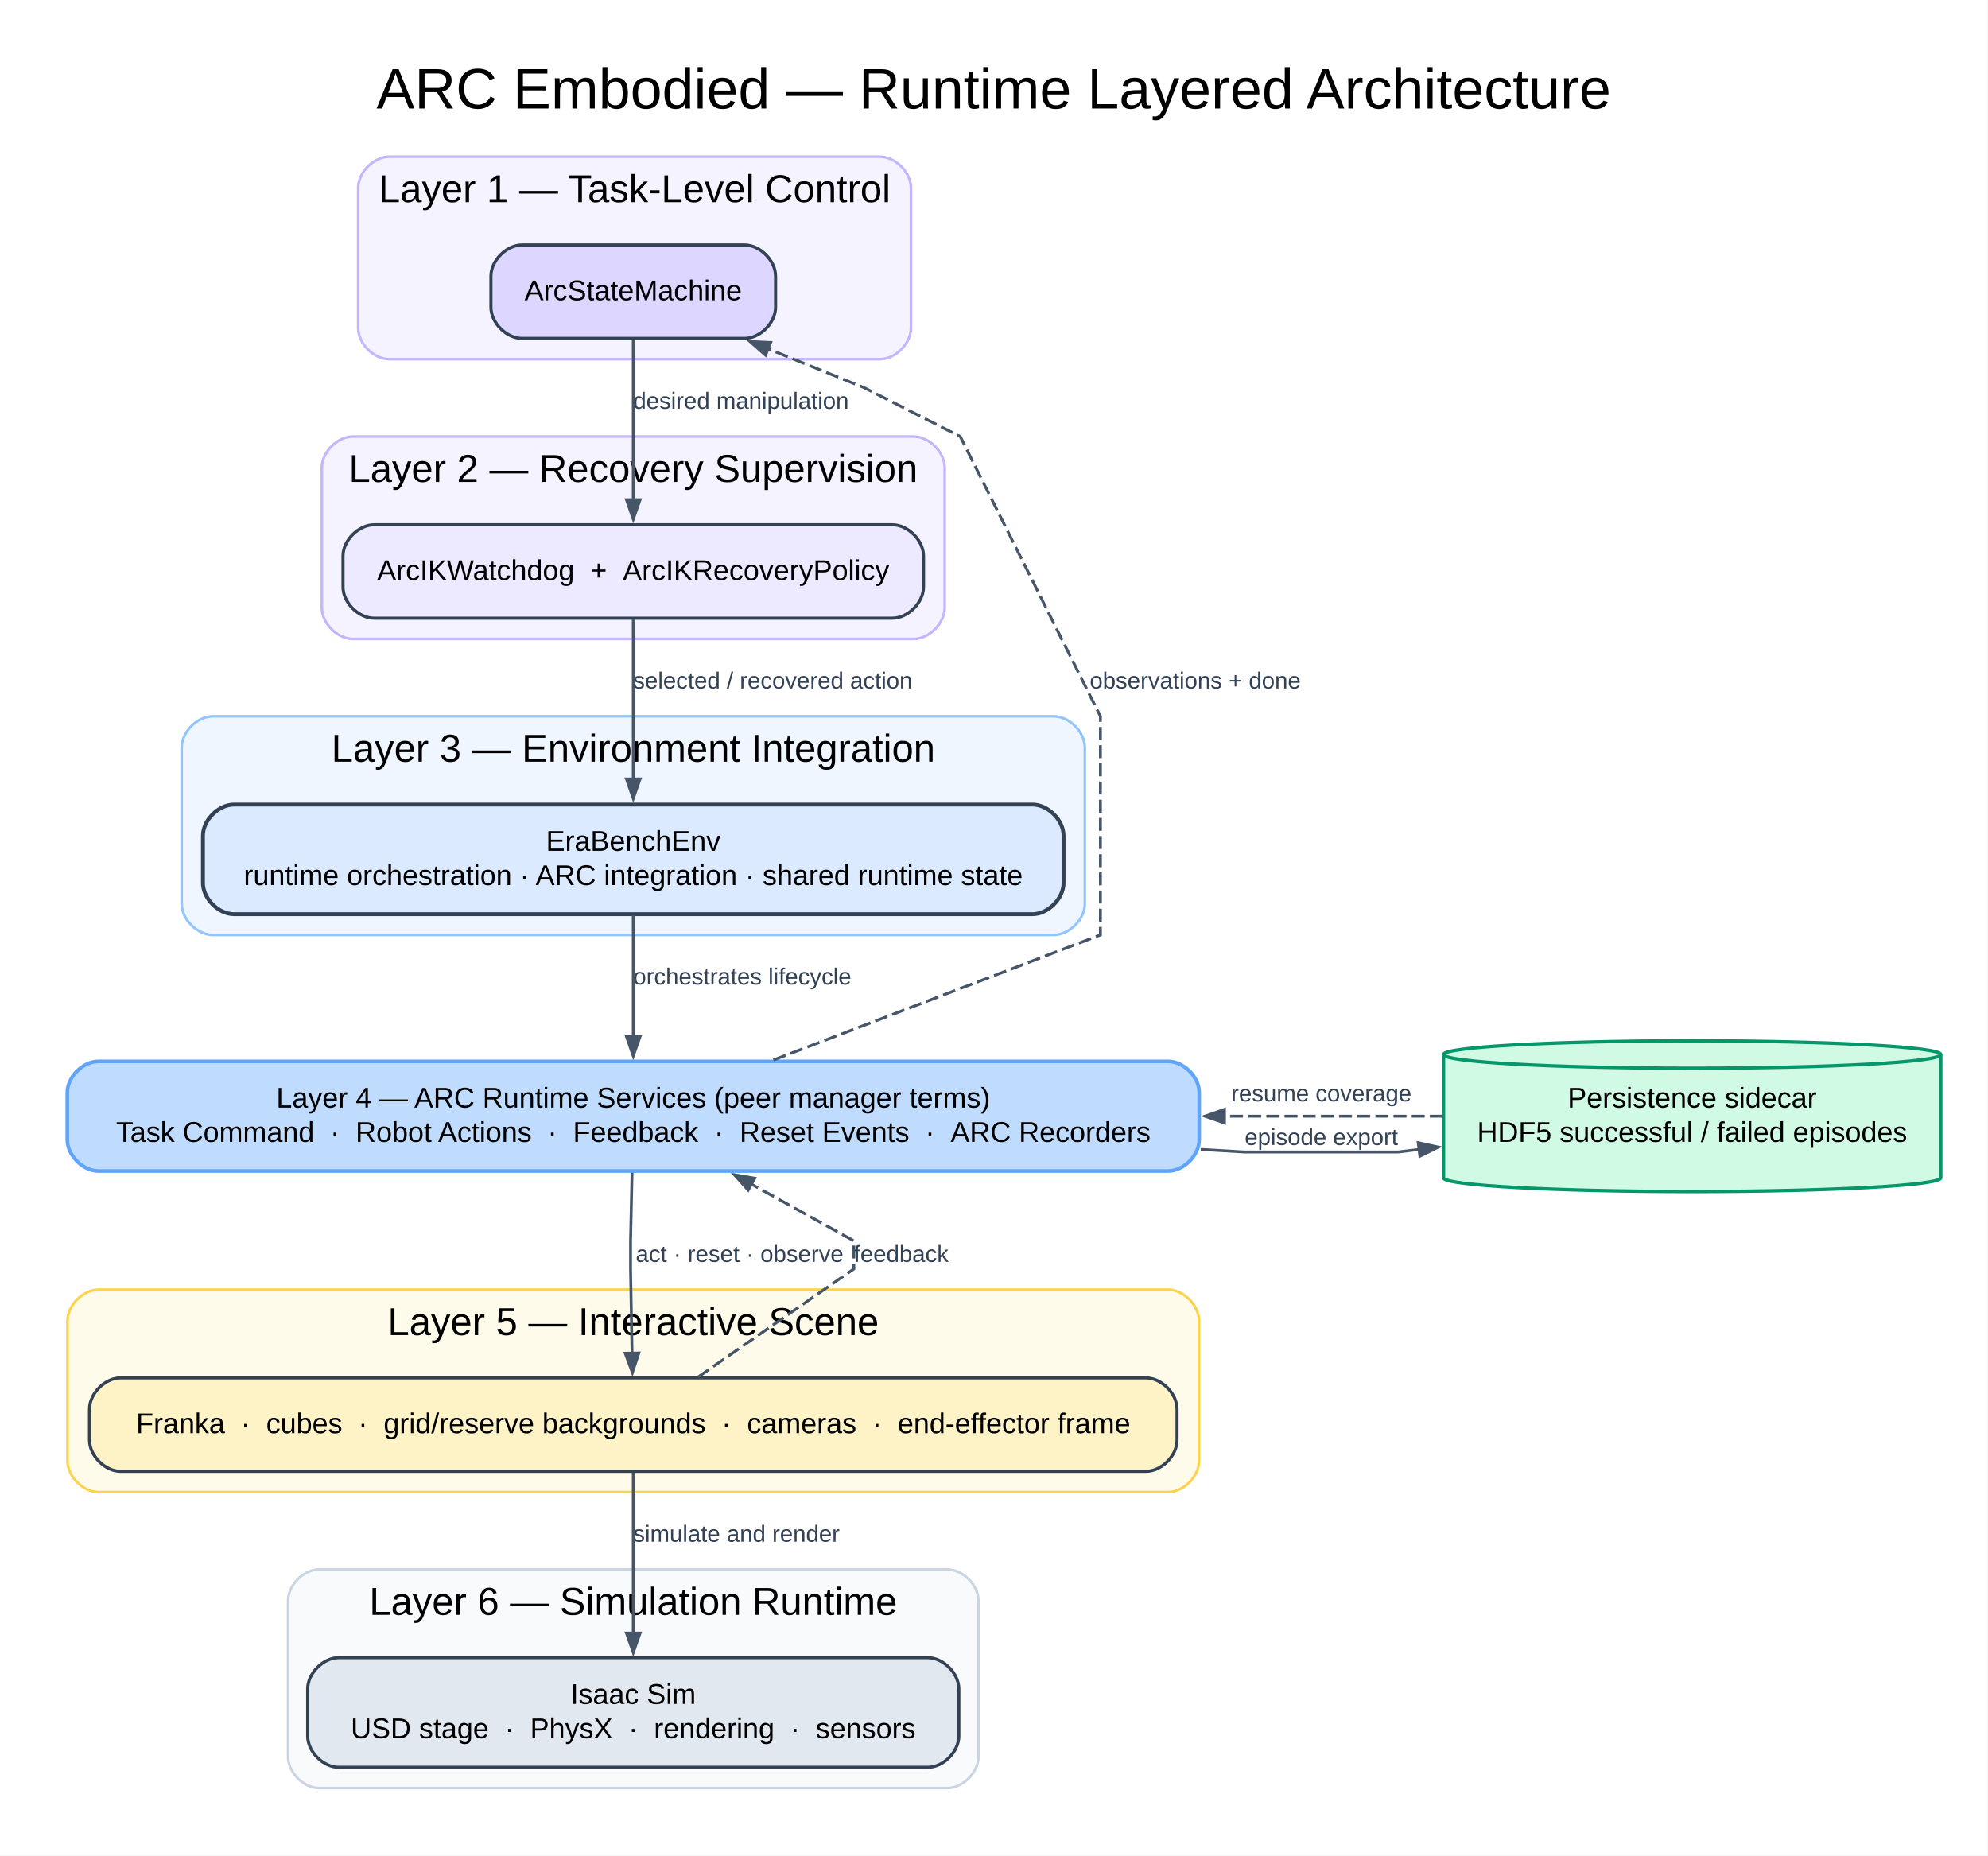
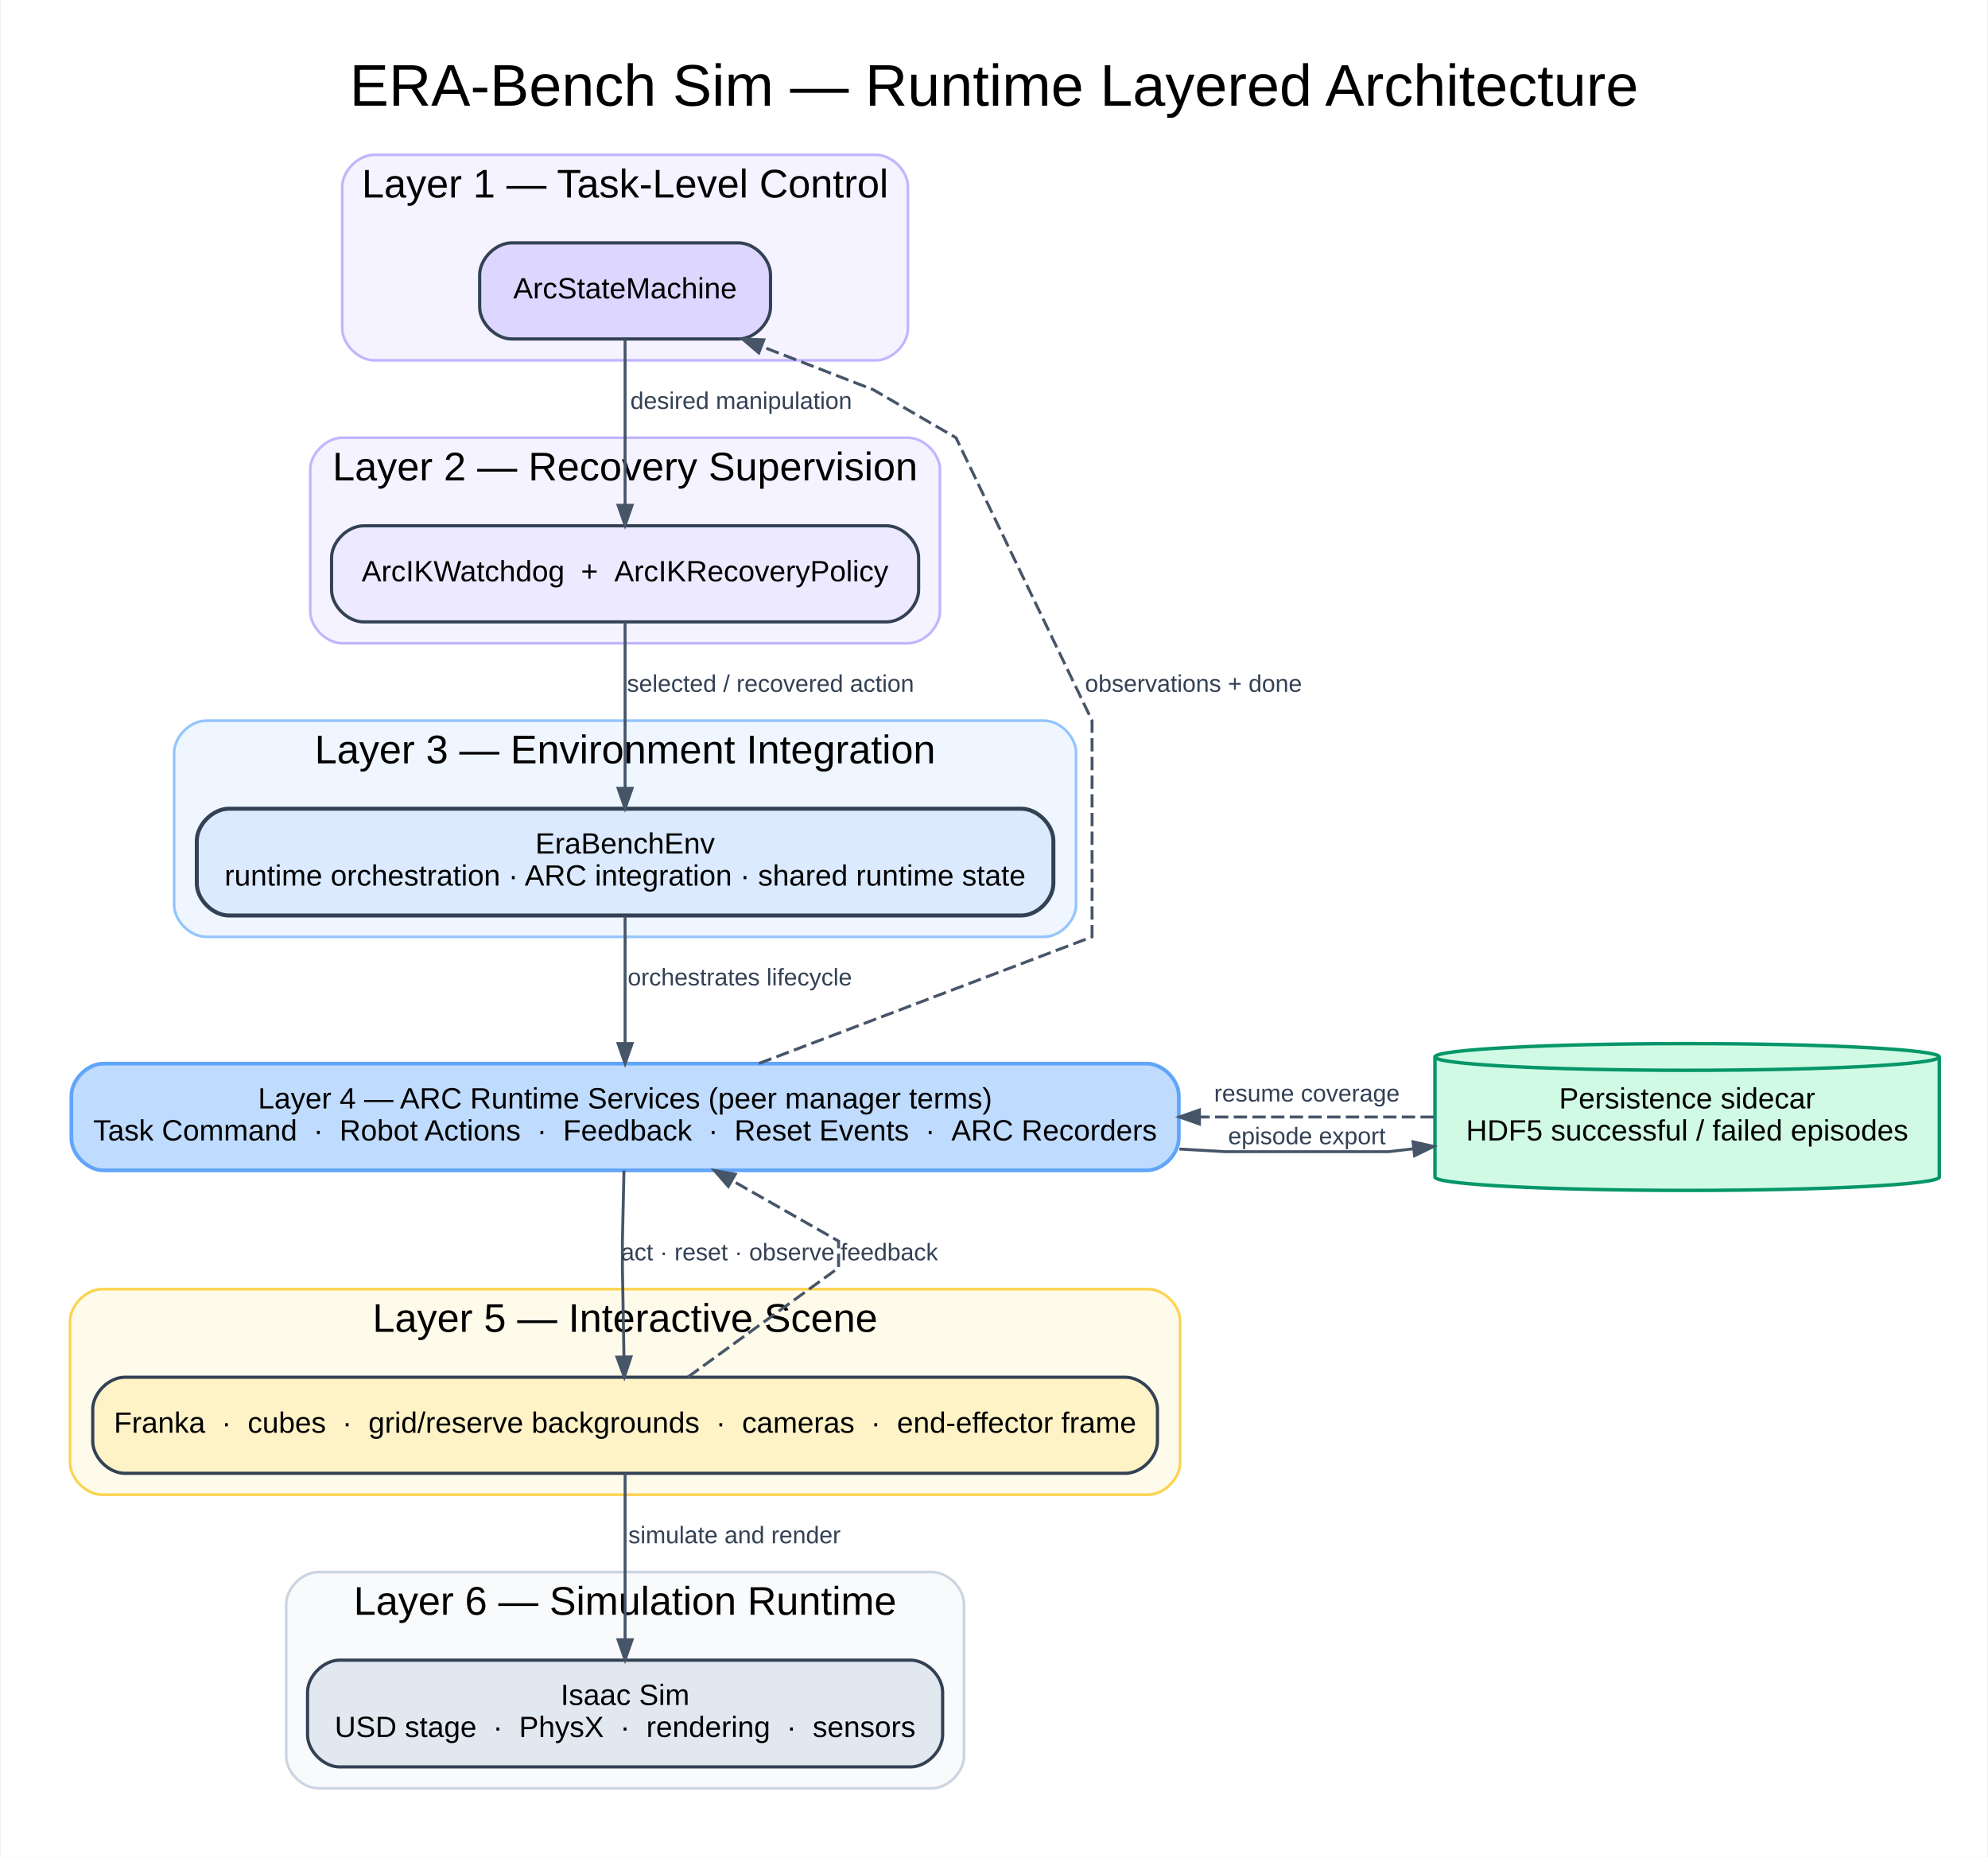
- <svg xmlns="http://www.w3.org/2000/svg" width="766pt" height="715pt" viewBox="0.00 0.00 766.00 715.00">
-   <g id="graph0" class="graph" transform="scale(1 1) rotate(0) translate(18 696.96)">
-     <polygon fill="white" stroke="none" points="-18,18 -18,-696.96 747.8,-696.96 747.8,18 -18,18" />
-     <text xml:space="preserve" text-anchor="middle" x="364.9" y="-655.16" font-family="Arial" font-size="22.00">ARC Embodied — Runtime Layered Architecture</text>
+ <svg xmlns="http://www.w3.org/2000/svg" width="745pt" height="696pt" viewBox="0.00 0.00 744.50 696.00">
+   <g id="graph0" class="graph" transform="scale(1 1) rotate(0) translate(18 678)">
+     <polygon fill="white" stroke="transparent" points="-18,18 -18,-678 726.5,-678 726.5,18 -18,18" />
+     <text text-anchor="middle" x="354.25" y="-638.4" font-family="Arial" font-size="22.00">ERA-Bench Sim — Runtime Layered Architecture</text>
    <g id="clust1" class="cluster">
-       <path fill="#f5f3ff" stroke="#c4b5fd" d="M132,-558.56C132,-558.56 321,-558.56 321,-558.56 327,-558.56 333,-564.56 333,-570.56 333,-570.56 333,-624.56 333,-624.56 333,-630.56 327,-636.56 321,-636.56 321,-636.56 132,-636.56 132,-636.56 126,-636.56 120,-630.56 120,-624.56 120,-624.56 120,-570.56 120,-570.56 120,-564.56 126,-558.56 132,-558.56" />
-       <text xml:space="preserve" text-anchor="middle" x="226.5" y="-619.06" font-family="Arial" font-size="15.00">Layer 1 — Task-Level Control</text>
+       <path fill="#f5f3ff" stroke="#c4b5fd" d="M122,-543C122,-543 310,-543 310,-543 316,-543 322,-549 322,-555 322,-555 322,-608 322,-608 322,-614 316,-620 310,-620 310,-620 122,-620 122,-620 116,-620 110,-614 110,-608 110,-608 110,-555 110,-555 110,-549 116,-543 122,-543" />
+       <text text-anchor="middle" x="216" y="-604" font-family="Arial" font-size="15.00">Layer 1 — Task-Level Control</text>
    </g>
    <g id="clust2" class="cluster">
-       <path fill="#f5f3ff" stroke="#c4b5fd" d="M118,-450.76C118,-450.76 334,-450.76 334,-450.76 340,-450.76 346,-456.76 346,-462.76 346,-462.76 346,-516.76 346,-516.76 346,-522.76 340,-528.76 334,-528.76 334,-528.76 118,-528.76 118,-528.76 112,-528.76 106,-522.76 106,-516.76 106,-516.76 106,-462.76 106,-462.76 106,-456.76 112,-450.76 118,-450.76" />
-       <text xml:space="preserve" text-anchor="middle" x="226" y="-511.26" font-family="Arial" font-size="15.00">Layer 2 — Recovery Supervision</text>
+       <path fill="#f5f3ff" stroke="#c4b5fd" d="M110,-437C110,-437 322,-437 322,-437 328,-437 334,-443 334,-449 334,-449 334,-502 334,-502 334,-508 328,-514 322,-514 322,-514 110,-514 110,-514 104,-514 98,-508 98,-502 98,-502 98,-449 98,-449 98,-443 104,-437 110,-437" />
+       <text text-anchor="middle" x="216" y="-498" font-family="Arial" font-size="15.00">Layer 2 — Recovery Supervision</text>
    </g>
    <g id="clust3" class="cluster">
-       <path fill="#eff6ff" stroke="#93c5fd" d="M64,-336.72C64,-336.72 388,-336.72 388,-336.72 394,-336.72 400,-342.72 400,-348.72 400,-348.72 400,-408.96 400,-408.96 400,-414.96 394,-420.96 388,-420.96 388,-420.96 64,-420.96 64,-420.96 58,-420.96 52,-414.96 52,-408.96 52,-408.96 52,-348.72 52,-348.72 52,-342.72 58,-336.72 64,-336.72" />
-       <text xml:space="preserve" text-anchor="middle" x="226" y="-403.46" font-family="Arial" font-size="15.00">Layer 3 — Environment Integration</text>
+       <path fill="#eff6ff" stroke="#93c5fd" d="M59,-327C59,-327 373,-327 373,-327 379,-327 385,-333 385,-339 385,-339 385,-396 385,-396 385,-402 379,-408 373,-408 373,-408 59,-408 59,-408 53,-408 47,-402 47,-396 47,-396 47,-339 47,-339 47,-333 53,-327 59,-327" />
+       <text text-anchor="middle" x="216" y="-392" font-family="Arial" font-size="15.00">Layer 3 — Environment Integration</text>
    </g>
    <g id="clust4" class="cluster">
-       <path fill="#fffbeb" stroke="#fcd34d" d="M20,-122.04C20,-122.04 432,-122.04 432,-122.04 438,-122.04 444,-128.04 444,-134.04 444,-134.04 444,-188.04 444,-188.04 444,-194.04 438,-200.04 432,-200.04 432,-200.04 20,-200.04 20,-200.04 14,-200.04 8,-194.04 8,-188.04 8,-188.04 8,-134.04 8,-134.04 8,-128.04 14,-122.04 20,-122.04" />
-       <text xml:space="preserve" text-anchor="middle" x="226" y="-182.54" font-family="Arial" font-size="15.00">Layer 5 — Interactive Scene</text>
+       <path fill="#fffbeb" stroke="#fcd34d" d="M20,-118C20,-118 412,-118 412,-118 418,-118 424,-124 424,-130 424,-130 424,-183 424,-183 424,-189 418,-195 412,-195 412,-195 20,-195 20,-195 14,-195 8,-189 8,-183 8,-183 8,-130 8,-130 8,-124 14,-118 20,-118" />
+       <text text-anchor="middle" x="216" y="-179" font-family="Arial" font-size="15.00">Layer 5 — Interactive Scene</text>
    </g>
    <g id="clust5" class="cluster">
-       <path fill="#f8fafc" stroke="#cbd5e1" d="M105,-8C105,-8 347,-8 347,-8 353,-8 359,-14 359,-20 359,-20 359,-80.24 359,-80.24 359,-86.24 353,-92.24 347,-92.24 347,-92.24 105,-92.24 105,-92.24 99,-92.24 93,-86.24 93,-80.24 93,-80.24 93,-20 93,-20 93,-14 99,-8 105,-8" />
-       <text xml:space="preserve" text-anchor="middle" x="226" y="-74.74" font-family="Arial" font-size="15.00">Layer 6 — Simulation Runtime</text>
+       <path fill="#f8fafc" stroke="#cbd5e1" d="M101,-8C101,-8 331,-8 331,-8 337,-8 343,-14 343,-20 343,-20 343,-77 343,-77 343,-83 337,-89 331,-89 331,-89 101,-89 101,-89 95,-89 89,-83 89,-77 89,-77 89,-20 89,-20 89,-14 95,-8 101,-8" />
+       <text text-anchor="middle" x="216" y="-73" font-family="Arial" font-size="15.00">Layer 6 — Simulation Runtime</text>
    </g>
    <g id="node1" class="node">
-       <path fill="#ddd6fe" stroke="#334155" stroke-width="1.2" d="M268.84,-602.56C268.84,-602.56 183.16,-602.56 183.16,-602.56 177.16,-602.56 171.16,-596.56 171.16,-590.56 171.16,-590.56 171.16,-578.56 171.16,-578.56 171.16,-572.56 177.16,-566.56 183.16,-566.56 183.16,-566.56 268.84,-566.56 268.84,-566.56 274.84,-566.56 280.84,-572.56 280.84,-578.56 280.84,-578.56 280.84,-590.56 280.84,-590.56 280.84,-596.56 274.84,-602.56 268.84,-602.56" />
-       <text xml:space="preserve" text-anchor="middle" x="226" y="-581.26" font-family="Arial" font-size="11.00">ArcStateMachine</text>
+       <path fill="#ddd6fe" stroke="#334155" stroke-width="1.2" d="M258.5,-587C258.5,-587 173.5,-587 173.5,-587 167.5,-587 161.5,-581 161.5,-575 161.5,-575 161.5,-563 161.5,-563 161.5,-557 167.5,-551 173.5,-551 173.5,-551 258.5,-551 258.5,-551 264.5,-551 270.5,-557 270.5,-563 270.5,-563 270.5,-575 270.5,-575 270.5,-581 264.5,-587 258.5,-587" />
+       <text text-anchor="middle" x="216" y="-566.2" font-family="Arial" font-size="11.00">ArcStateMachine</text>
    </g>
    <g id="node2" class="node">
-       <path fill="#ede9fe" stroke="#334155" stroke-width="1.2" d="M325.84,-494.76C325.84,-494.76 126.16,-494.76 126.16,-494.76 120.16,-494.76 114.16,-488.76 114.16,-482.76 114.16,-482.76 114.16,-470.76 114.16,-470.76 114.16,-464.76 120.16,-458.76 126.16,-458.76 126.16,-458.76 325.84,-458.76 325.84,-458.76 331.84,-458.76 337.84,-464.76 337.84,-470.76 337.84,-470.76 337.84,-482.76 337.84,-482.76 337.84,-488.76 331.84,-494.76 325.84,-494.76" />
-       <text xml:space="preserve" text-anchor="middle" x="226" y="-473.46" font-family="Arial" font-size="11.00">ArcIKWatchdog  +  ArcIKRecoveryPolicy</text>
+       <path fill="#ede9fe" stroke="#334155" stroke-width="1.2" d="M314,-481C314,-481 118,-481 118,-481 112,-481 106,-475 106,-469 106,-469 106,-457 106,-457 106,-451 112,-445 118,-445 118,-445 314,-445 314,-445 320,-445 326,-451 326,-457 326,-457 326,-469 326,-469 326,-475 320,-481 314,-481" />
+       <text text-anchor="middle" x="216" y="-460.2" font-family="Arial" font-size="11.00">ArcIKWatchdog  +  ArcIKRecoveryPolicy</text>
    </g>
    <g id="edge1" class="edge">
-       <path fill="none" stroke="#475569" stroke-width="1.1" d="M226,-566.09C226,-549.24 226,-523.52 226,-504.18" />
-       <polygon fill="#475569" stroke="#475569" stroke-width="1.1" points="228.63,-504.42 226,-496.92 223.38,-504.42 228.63,-504.42" />
-       <text xml:space="preserve" text-anchor="middle" x="267.53" y="-539.46" font-family="Arial" font-size="9.00" fill="#334155">desired manipulation</text>
+       <path fill="none" stroke="#475569" stroke-width="1.1" d="M216,-550.83C216,-533.97 216,-508.06 216,-488.94" />
+       <polygon fill="#475569" stroke="#475569" stroke-width="1.1" points="218.63,-488.7 216,-481.2 213.38,-488.7 218.63,-488.7" />
+       <text text-anchor="middle" x="259.5" y="-524.8" font-family="Arial" font-size="9.00" fill="#334155">desired manipulation</text>
    </g>
    <g id="node3" class="node">
-       <path fill="#dbeafe" stroke="#334155" stroke-width="1.5" d="M379.81,-386.96C379.81,-386.96 72.19,-386.96 72.19,-386.96 66.19,-386.96 60.19,-380.96 60.19,-374.96 60.19,-374.96 60.19,-356.72 60.19,-356.72 60.19,-350.72 66.19,-344.72 72.19,-344.72 72.19,-344.72 379.81,-344.72 379.81,-344.72 385.81,-344.72 391.81,-350.72 391.81,-356.72 391.81,-356.72 391.81,-374.96 391.81,-374.96 391.81,-380.96 385.81,-386.96 379.81,-386.96" />
-       <text xml:space="preserve" text-anchor="middle" x="226" y="-369.14" font-family="Arial" font-size="11.00">EraBenchEnv</text>
-       <text xml:space="preserve" text-anchor="middle" x="226" y="-355.94" font-family="Arial" font-size="11.00">runtime orchestration · ARC integration · shared runtime state</text>
+       <path fill="#dbeafe" stroke="#334155" stroke-width="1.5" d="M364.5,-375C364.5,-375 67.5,-375 67.5,-375 61.5,-375 55.5,-369 55.5,-363 55.5,-363 55.5,-347 55.5,-347 55.5,-341 61.5,-335 67.5,-335 67.5,-335 364.5,-335 364.5,-335 370.5,-335 376.5,-341 376.5,-347 376.5,-347 376.5,-363 376.5,-363 376.5,-369 370.5,-375 364.5,-375" />
+       <text text-anchor="middle" x="216" y="-358.2" font-family="Arial" font-size="11.00">EraBenchEnv</text>
+       <text text-anchor="middle" x="216" y="-346.2" font-family="Arial" font-size="11.00">runtime orchestration · ARC integration · shared runtime state</text>
    </g>
    <g id="edge2" class="edge">
-       <path fill="none" stroke="#475569" stroke-width="1.1" d="M226,-458.26C226,-441.65 226,-416.35 226,-396.57" />
-       <polygon fill="#475569" stroke="#475569" stroke-width="1.1" points="228.63,-396.81 226,-389.31 223.38,-396.81 228.63,-396.81" />
-       <text xml:space="preserve" text-anchor="middle" x="279.78" y="-431.66" font-family="Arial" font-size="9.00" fill="#334155">selected / recovered action</text>
+       <path fill="none" stroke="#475569" stroke-width="1.1" d="M216,-444.97C216,-428.2 216,-402.34 216,-382.81" />
+       <polygon fill="#475569" stroke="#475569" stroke-width="1.1" points="218.63,-382.64 216,-375.14 213.38,-382.64 218.63,-382.64" />
+       <text text-anchor="middle" x="270.5" y="-418.8" font-family="Arial" font-size="9.00" fill="#334155">selected / recovered action</text>
    </g>
    <g id="node4" class="node">
-       <path fill="#bfdbfe" stroke="#60a5fa" stroke-width="1.4" d="M432.07,-288C432.07,-288 19.93,-288 19.93,-288 13.93,-288 7.93,-282 7.93,-276 7.93,-276 7.93,-257.76 7.93,-257.76 7.93,-251.76 13.93,-245.76 19.93,-245.76 19.93,-245.76 432.07,-245.76 432.07,-245.76 438.07,-245.76 444.07,-251.76 444.07,-257.76 444.07,-257.76 444.07,-276 444.07,-276 444.07,-282 438.07,-288 432.07,-288" />
-       <text xml:space="preserve" text-anchor="middle" x="226" y="-270.18" font-family="Arial" font-size="11.00">Layer 4 — ARC Runtime Services (peer manager terms)</text>
-       <text xml:space="preserve" text-anchor="middle" x="226" y="-256.98" font-family="Arial" font-size="11.00">Task Command  ·  Robot Actions  ·  Feedback  ·  Reset Events  ·  ARC Recorders</text>
+       <path fill="#bfdbfe" stroke="#60a5fa" stroke-width="1.4" d="M411.5,-279.5C411.5,-279.5 20.5,-279.5 20.5,-279.5 14.5,-279.5 8.5,-273.5 8.5,-267.5 8.5,-267.5 8.5,-251.5 8.5,-251.5 8.5,-245.5 14.5,-239.5 20.5,-239.5 20.5,-239.5 411.5,-239.5 411.5,-239.5 417.5,-239.5 423.5,-245.5 423.5,-251.5 423.5,-251.5 423.5,-267.5 423.5,-267.5 423.5,-273.5 417.5,-279.5 411.5,-279.5" />
+       <text text-anchor="middle" x="216" y="-262.7" font-family="Arial" font-size="11.00">Layer 4 — ARC Runtime Services (peer manager terms)</text>
+       <text text-anchor="middle" x="216" y="-250.7" font-family="Arial" font-size="11.00">Task Command  ·  Robot Actions  ·  Feedback  ·  Reset Events  ·  ARC Recorders</text>
    </g>
    <g id="edge3" class="edge">
-       <path fill="none" stroke="#475569" stroke-width="1.1" d="M226,-344.28C226,-330.65 226,-312.56 226,-297.4" />
-       <polygon fill="#475569" stroke="#475569" stroke-width="1.1" points="228.63,-297.58 226,-290.08 223.38,-297.58 228.63,-297.58" />
-       <text xml:space="preserve" text-anchor="middle" x="268.02" y="-317.62" font-family="Arial" font-size="9.00" fill="#334155">orchestrates lifecycle</text>
+       <path fill="none" stroke="#475569" stroke-width="1.1" d="M216,-334.63C216,-320.87 216,-302.23 216,-287.09" />
+       <polygon fill="#475569" stroke="#475569" stroke-width="1.1" points="218.63,-287.03 216,-279.53 213.38,-287.03 218.63,-287.03" />
+       <text text-anchor="middle" x="259" y="-308.8" font-family="Arial" font-size="9.00" fill="#334155">orchestrates lifecycle</text>
    </g>
    <g id="edge7" class="edge">
-       <path fill="none" stroke="#475569" stroke-width="1.1" stroke-dasharray="5,2" d="M280.01,-288.53C333.03,-308.81 406,-336.72 406,-336.72 406,-336.72 406,-420.96 406,-420.96 406,-420.96 352,-528.76 352,-528.76 352,-528.76 315,-547.56 315,-547.56 315,-547.56 297.43,-554.67 277.9,-562.57" />
-       <polygon fill="#475569" stroke="#475569" stroke-width="1.1" points="276.97,-560.11 271,-565.36 278.94,-564.98 276.97,-560.11" />
-       <text xml:space="preserve" text-anchor="middle" x="442.54" y="-431.66" font-family="Arial" font-size="9.00" fill="#334155">observations + done</text>
+       <path fill="none" stroke="#475569" stroke-width="1.1" stroke-dasharray="5,2" d="M266.15,-279.56C317.86,-299.21 391,-327 391,-327 391,-327 391,-408 391,-408 391,-408 340,-514 340,-514 340,-514 309,-532 309,-532 309,-532 288.71,-539.85 267.09,-548.22" />
+       <polygon fill="#475569" stroke="#475569" stroke-width="1.1" points="266.1,-545.79 260.05,-550.95 267.99,-550.69 266.1,-545.79" />
+       <text text-anchor="middle" x="429" y="-418.8" font-family="Arial" font-size="9.00" fill="#334155">observations + done</text>
    </g>
    <g id="node5" class="node">
-       <path fill="#fef3c7" stroke="#334155" stroke-width="1.2" d="M423.52,-166.04C423.52,-166.04 28.48,-166.04 28.48,-166.04 22.48,-166.04 16.48,-160.04 16.48,-154.04 16.48,-154.04 16.48,-142.04 16.48,-142.04 16.48,-136.04 22.48,-130.04 28.48,-130.04 28.48,-130.04 423.52,-130.04 423.52,-130.04 429.52,-130.04 435.52,-136.04 435.52,-142.04 435.52,-142.04 435.52,-154.04 435.52,-154.04 435.52,-160.04 429.52,-166.04 423.52,-166.04" />
-       <text xml:space="preserve" text-anchor="middle" x="226" y="-144.74" font-family="Arial" font-size="11.00">Franka  ·  cubes  ·  grid/reserve backgrounds  ·  cameras  ·  end-effector frame</text>
+       <path fill="#fef3c7" stroke="#334155" stroke-width="1.2" d="M403.5,-162C403.5,-162 28.5,-162 28.5,-162 22.5,-162 16.5,-156 16.5,-150 16.5,-150 16.5,-138 16.5,-138 16.5,-132 22.5,-126 28.5,-126 28.5,-126 403.5,-126 403.5,-126 409.5,-126 415.5,-132 415.5,-138 415.5,-138 415.5,-150 415.5,-150 415.5,-156 409.5,-162 403.5,-162" />
+       <text text-anchor="middle" x="216" y="-141.2" font-family="Arial" font-size="11.00">Franka  ·  cubes  ·  grid/reserve backgrounds  ·  cameras  ·  end-effector frame</text>
    </g>
    <g id="edge4" class="edge">
-       <path fill="none" stroke="#475569" stroke-width="1.1" d="M225.54,-245.11C225.26,-232.51 224.96,-218.84 224.96,-218.84 224.96,-218.84 224.96,-208.04 224.96,-208.04 224.96,-208.04 225.26,-191.12 225.54,-175.4" />
-       <polygon fill="#475569" stroke="#475569" stroke-width="1.1" points="228.16,-175.63 225.67,-168.09 222.91,-175.54 228.16,-175.63" />
-       <text xml:space="preserve" text-anchor="middle" x="266.98" y="-210.74" font-family="Arial" font-size="9.00" fill="#334155">act · reset · observe</text>
+       <path fill="none" stroke="#475569" stroke-width="1.1" d="M215.58,-239.47C215.31,-227 215,-213 215,-213 215,-213 215,-203 215,-203 215,-203 215.3,-185.42 215.58,-169.62" />
+       <polygon fill="#475569" stroke="#475569" stroke-width="1.1" points="218.2,-169.63 215.71,-162.09 212.95,-169.54 218.2,-169.63" />
+       <text text-anchor="middle" x="254.5" y="-205.8" font-family="Arial" font-size="9.00" fill="#334155">act · reset · observe</text>
    </g>
    <g id="node7" class="node">
-       <path fill="#d1fae5" stroke="#059669" stroke-width="1.3" d="M729.8,-290.64C729.8,-293.55 686.86,-295.92 634,-295.92 581.14,-295.92 538.2,-293.55 538.2,-290.64 538.2,-290.64 538.2,-243.12 538.2,-243.12 538.2,-240.21 581.14,-237.84 634,-237.84 686.86,-237.84 729.8,-240.21 729.8,-243.12 729.8,-243.12 729.8,-290.64 729.8,-290.64" />
-       <path fill="none" stroke="#059669" stroke-width="1.3" d="M729.8,-290.64C729.8,-287.73 686.86,-285.36 634,-285.36 581.14,-285.36 538.2,-287.73 538.2,-290.64" />
-       <text xml:space="preserve" text-anchor="middle" x="634" y="-270.18" font-family="Arial" font-size="11.00">Persistence sidecar</text>
-       <text xml:space="preserve" text-anchor="middle" x="634" y="-256.98" font-family="Arial" font-size="11.00">HDF5 successful / failed episodes</text>
+       <path fill="#d1fae5" stroke="#059669" stroke-width="1.3" d="M708.5,-282C708.5,-284.76 666.14,-287 614,-287 561.86,-287 519.5,-284.76 519.5,-282 519.5,-282 519.5,-237 519.5,-237 519.5,-234.24 561.86,-232 614,-232 666.14,-232 708.5,-234.24 708.5,-237 708.5,-237 708.5,-282 708.5,-282" />
+       <path fill="none" stroke="#059669" stroke-width="1.3" d="M708.5,-282C708.5,-279.24 666.14,-277 614,-277 561.86,-277 519.5,-279.24 519.5,-282" />
+       <text text-anchor="middle" x="614" y="-262.7" font-family="Arial" font-size="11.00">Persistence sidecar</text>
+       <text text-anchor="middle" x="614" y="-250.7" font-family="Arial" font-size="11.00">HDF5 successful / failed episodes</text>
    </g>
    <g id="edge8" class="edge">
-       <path fill="none" stroke="#475569" stroke-width="1.1" d="M444.67,-254.07C455.27,-253.45 461.61,-253.08 461.61,-253.08 461.61,-253.08 520.65,-253.08 520.65,-253.08 520.65,-253.08 523.75,-253.46 528.92,-254.09" />
-       <polygon fill="#475569" stroke="#475569" stroke-width="1.1" points="528.45,-256.67 536.21,-254.97 529.09,-251.46 528.45,-256.67" />
-       <text xml:space="preserve" text-anchor="middle" x="491.13" y="-255.78" font-family="Arial" font-size="9.00" fill="#334155">episode export</text>
+       <path fill="none" stroke="#475569" stroke-width="1.1" d="M423.72,-247.5C434.5,-246.88 441,-246.5 441,-246.5 441,-246.5 502,-246.5 502,-246.5 502,-246.5 505.5,-246.91 511.27,-247.58" />
+       <polygon fill="#475569" stroke="#475569" stroke-width="1.1" points="511.26,-250.22 519.01,-248.47 511.86,-245 511.26,-250.22" />
+       <text text-anchor="middle" x="471.5" y="-249.3" font-family="Arial" font-size="9.00" fill="#334155">episode export</text>
    </g>
    <g id="edge6" class="edge">
-       <path fill="none" stroke="#475569" stroke-width="1.1" stroke-dasharray="5,2" d="M251.04,-166.42C276.12,-183.83 311,-208.04 311,-208.04 311,-208.04 311,-218.84 311,-218.84 311,-218.84 291.58,-229.59 271.3,-240.81" />
-       <polygon fill="#475569" stroke="#475569" stroke-width="1.1" points="270.28,-238.38 264.99,-244.3 272.82,-242.97 270.28,-238.38" />
-       <text xml:space="preserve" text-anchor="middle" x="329.26" y="-210.74" font-family="Arial" font-size="9.00" fill="#334155">feedback</text>
+       <path fill="none" stroke="#475569" stroke-width="1.1" stroke-dasharray="5,2" d="M239.57,-162.09C263.17,-179.2 296,-203 296,-203 296,-203 296,-213 296,-213 296,-213 276.13,-224.3 256.2,-235.64" />
+       <polygon fill="#475569" stroke="#475569" stroke-width="1.1" points="254.69,-233.48 249.46,-239.47 257.28,-238.04 254.69,-233.48" />
+       <text text-anchor="middle" x="315" y="-205.8" font-family="Arial" font-size="9.00" fill="#334155">feedback</text>
    </g>
    <g id="node6" class="node">
-       <path fill="#e2e8f0" stroke="#334155" stroke-width="1.2" d="M339.45,-58.24C339.45,-58.24 112.55,-58.24 112.55,-58.24 106.55,-58.24 100.55,-52.24 100.55,-46.24 100.55,-46.24 100.55,-28 100.55,-28 100.55,-22 106.55,-16 112.55,-16 112.55,-16 339.45,-16 339.45,-16 345.45,-16 351.45,-22 351.45,-28 351.45,-28 351.45,-46.24 351.45,-46.24 351.45,-52.24 345.45,-58.24 339.45,-58.24" />
-       <text xml:space="preserve" text-anchor="middle" x="226" y="-40.42" font-family="Arial" font-size="11.00">Isaac Sim</text>
-       <text xml:space="preserve" text-anchor="middle" x="226" y="-27.22" font-family="Arial" font-size="11.00">USD stage  ·  PhysX  ·  rendering  ·  sensors</text>
+       <path fill="#e2e8f0" stroke="#334155" stroke-width="1.2" d="M323,-56C323,-56 109,-56 109,-56 103,-56 97,-50 97,-44 97,-44 97,-28 97,-28 97,-22 103,-16 109,-16 109,-16 323,-16 323,-16 329,-16 335,-22 335,-28 335,-28 335,-44 335,-44 335,-50 329,-56 323,-56" />
+       <text text-anchor="middle" x="216" y="-39.2" font-family="Arial" font-size="11.00">Isaac Sim</text>
+       <text text-anchor="middle" x="216" y="-27.2" font-family="Arial" font-size="11.00">USD stage  ·  PhysX  ·  rendering  ·  sensors</text>
    </g>
    <g id="edge5" class="edge">
-       <path fill="none" stroke="#475569" stroke-width="1.1" d="M226,-129.54C226,-112.82 226,-87.31 226,-67.48" />
-       <polygon fill="#475569" stroke="#475569" stroke-width="1.1" points="228.63,-67.71 226,-60.21 223.38,-67.71 228.63,-67.71" />
-       <text xml:space="preserve" text-anchor="middle" x="265.77" y="-102.94" font-family="Arial" font-size="9.00" fill="#334155">simulate and render</text>
+       <path fill="none" stroke="#475569" stroke-width="1.1" d="M216,-125.97C216,-109.2 216,-83.34 216,-63.81" />
+       <polygon fill="#475569" stroke="#475569" stroke-width="1.1" points="218.63,-63.64 216,-56.14 213.38,-63.64 218.63,-63.64" />
+       <text text-anchor="middle" x="257" y="-99.8" font-family="Arial" font-size="9.00" fill="#334155">simulate and render</text>
    </g>
    <g id="edge9" class="edge">
-       <path fill="none" stroke="#475569" stroke-width="1.1" stroke-dasharray="5,2" d="M537.94,-266.88C512.15,-266.88 483.13,-266.88 453.44,-266.88" />
-       <polygon fill="#475569" stroke="#475569" stroke-width="1.1" points="453.8,-264.26 446.3,-266.88 453.8,-269.51 453.8,-264.26" />
-       <text xml:space="preserve" text-anchor="middle" x="491.13" y="-272.58" font-family="Arial" font-size="9.00" fill="#334155">resume coverage</text>
+       <path fill="none" stroke="#475569" stroke-width="1.1" stroke-dasharray="5,2" d="M519.08,-259.5C492.4,-259.5 462.24,-259.5 431.55,-259.5" />
+       <polygon fill="#475569" stroke="#475569" stroke-width="1.1" points="431.24,-256.88 423.74,-259.5 431.24,-262.13 431.24,-256.88" />
+       <text text-anchor="middle" x="471.5" y="-265.3" font-family="Arial" font-size="9.00" fill="#334155">resume coverage</text>
    </g>
  </g>
</svg>
